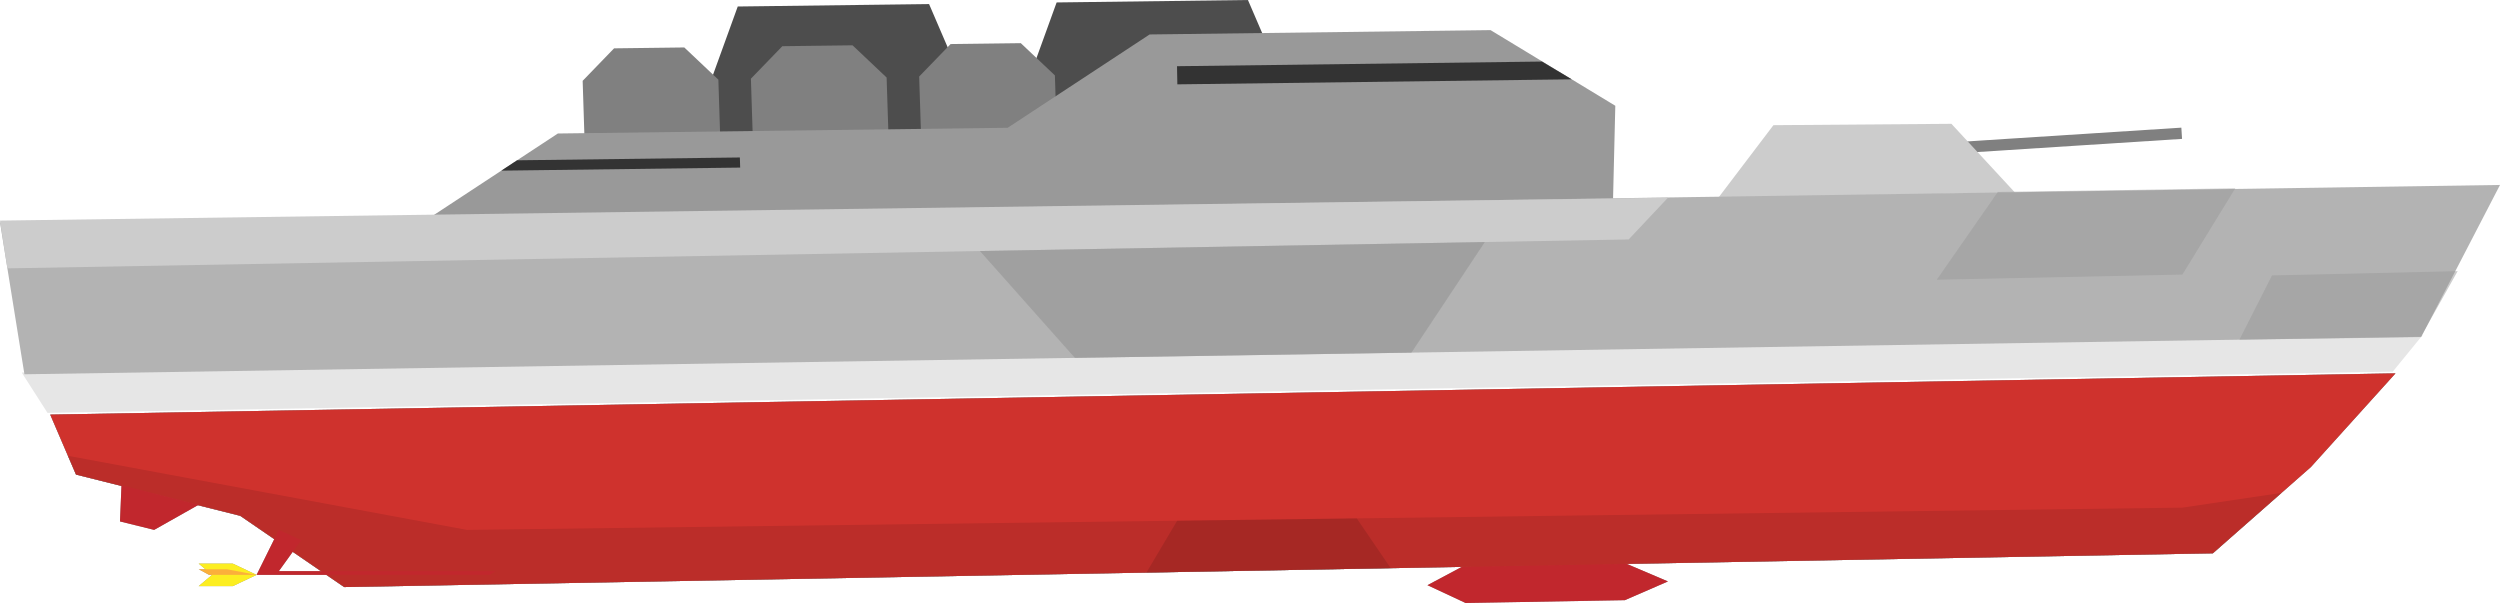
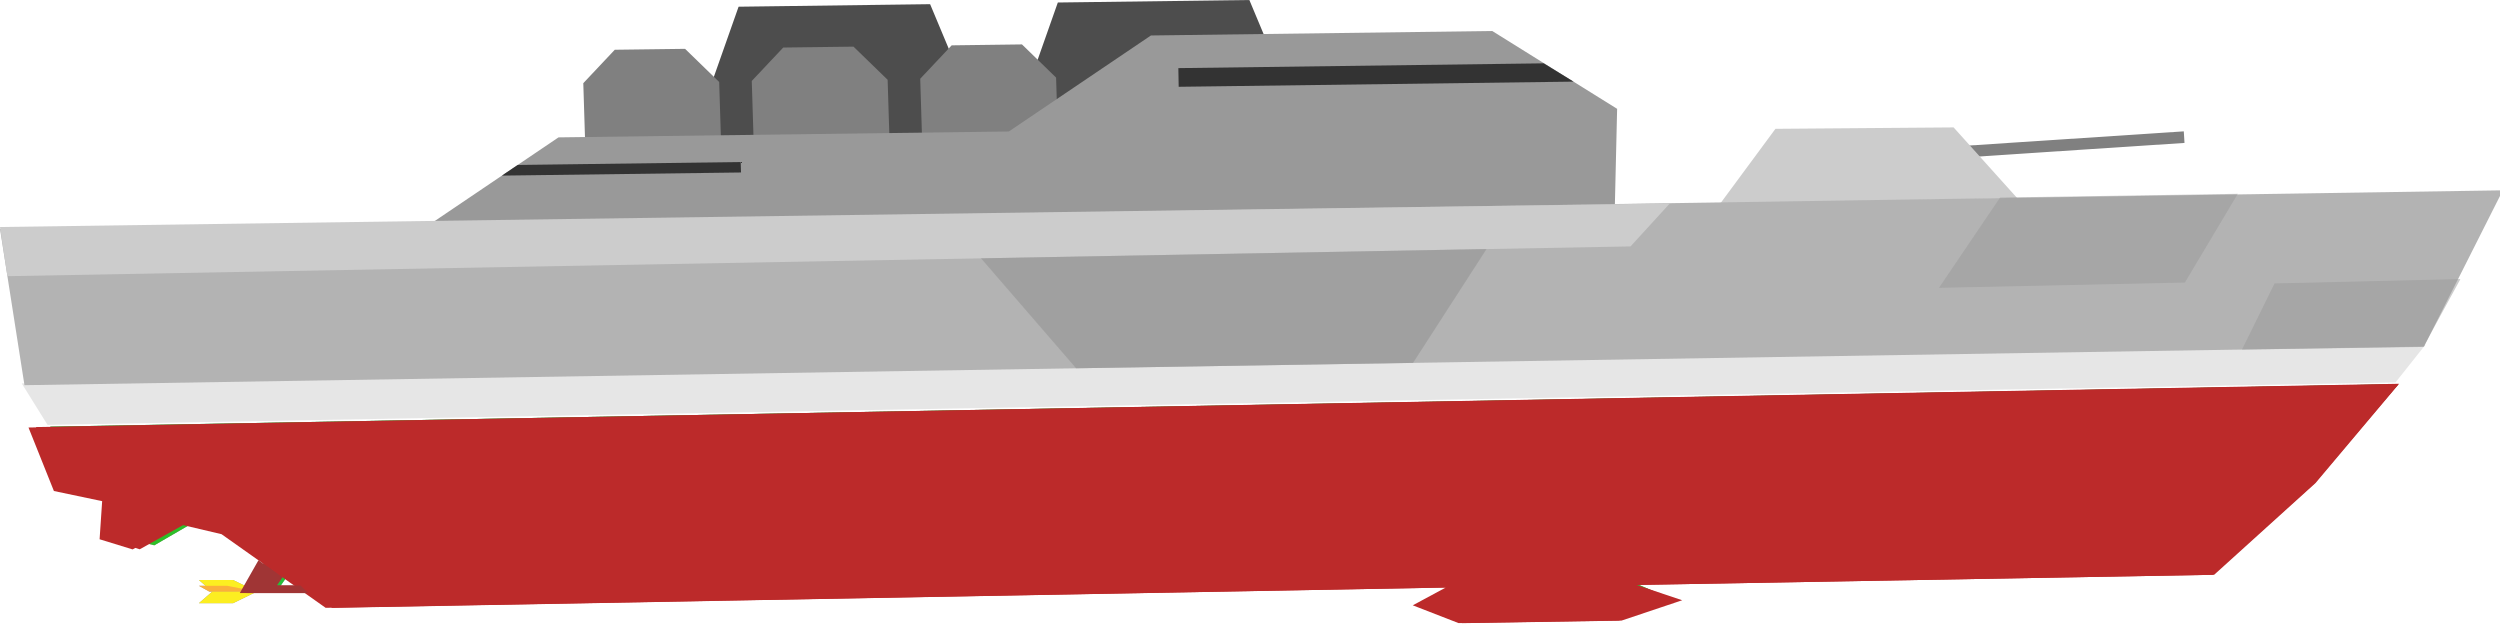
- <svg xmlns="http://www.w3.org/2000/svg" viewBox="0 0 1842 444.29">
+ <svg xmlns="http://www.w3.org/2000/svg" id="Слой_1" data-name="Слой 1" viewBox="0 0 987.97 246.27">
  <defs>
    <style>
-             .cls-1,.cls-14,.cls-15{fill:#999;}.cls-2{fill:#c1272d;}.cls-3{fill:#cf322d;}.cls-4{opacity:0.1;}.cls-5{opacity:0.11;}.cls-6{fill:#fcee21;}.cls-7{fill:#fbb03b;}.cls-8{fill:#e6e6e6;}.cls-9{fill:#4d4d4d;}.cls-10{fill:gray;}.cls-11{fill:#333;}.cls-12{fill:#ccc;}.cls-13{fill:#b3b3b3;}.cls-14{opacity:0.7;}.cls-15{opacity:0.5;}
+             .cls-1{fill:none;}.cls-2{clip-path:url(#clip-path);}.cls-3{fill:#999;}.cls-4{fill:#28bf2c;}.cls-5{fill:#2ece32;}.cls-6{clip-path:url(#clip-path-3);}.cls-7{opacity:0.1;}.cls-8{clip-path:url(#clip-path-4);}.cls-9{opacity:0.11;}.cls-10{clip-path:url(#clip-path-5);}.cls-11{fill:#28bf3a;}.cls-12{fill:#fcee21;}.cls-13{fill:#fbb03b;}.cls-14{fill:#2dbf28;}.cls-15{fill:#e6e6e6;}.cls-16{fill:#4d4d4d;}.cls-17{fill:gray;}.cls-18{fill:#333;}.cls-19{fill:#ccc;}.cls-20{fill:#b3b3b3;}.cls-21{opacity:0.7;}.cls-22{clip-path:url(#clip-path-7);}.cls-23{opacity:0.5;}.cls-24{clip-path:url(#clip-path-8);}.cls-25{clip-path:url(#clip-path-9);}.cls-26{fill:#bc2a2a;}.cls-27{fill:#a03535;}
        </style>
+     <clipPath id="clip-path" transform="translate(-12.24 -133.62)">
+       <rect class="cls-1" x="3" y="-1" width="997.21" height="501.36" />
+     </clipPath>
+     <clipPath id="clip-path-3" transform="translate(-12.24 -133.62)">
+       <rect class="cls-1" x="11.95" y="-1" width="988.26" height="501.36" />
+     </clipPath>
+     <clipPath id="clip-path-4" transform="translate(-12.24 -133.62)">
+       <rect class="cls-1" x="39.12" y="318.98" width="875.78" height="53.38" />
+     </clipPath>
+     <clipPath id="clip-path-5" transform="translate(-12.24 -133.62)">
+       <rect class="cls-1" x="465.8" y="344.42" width="96.66" height="22.05" />
+     </clipPath>
+     <clipPath id="clip-path-7" transform="translate(-12.24 -133.62)">
+       <rect class="cls-1" x="399.91" y="232.03" width="199.8" height="47.13" />
+     </clipPath>
+     <clipPath id="clip-path-8" transform="translate(-12.24 -133.62)">
+       <rect class="cls-1" x="778.49" y="210.2" width="118.11" height="37.17" />
+     </clipPath>
+     <clipPath id="clip-path-9" transform="translate(-12.24 -133.62)">
+       <rect class="cls-1" x="898.23" y="243.88" width="86.35" height="27.88" />
+     </clipPath>
  </defs>
-   <g id="Слой_1" data-name="Слой 1">
-     <polygon class="cls-1" points="1197.18 414.88 1228.96 428.4 1197.18 442.21 1079.85 444.29 1051.74 431.16 1078.02 417.16 1197.18 414.88" />
-     <polygon class="cls-1" points="1765 275.08 1702.62 344.15 1681.03 363.14 1630.42 407.68 253.59 432.55 177.02 380.06 56 349.67 50.05 335.84 37 305.47 1765 275.08" />
-     <path class="cls-1" d="M1827.71,1214.12l-60.79,67.31-21.55,19-50.34,44.3L318.89,1369.54l-76.3-52.31-.15-.1-.18,0-120.54-30.27L116,1273.44l-12.46-29,1724.2-30.32m2.29-1L102,1243.47l13,30.37,6,13.83,121,30.39,76.57,52.49,1376.83-24.87,50.61-44.54,21.59-19,62.38-69.07Z" transform="translate(-65 -938)" />
-     <polygon class="cls-1" points="1681.03 363.14 1630.42 407.68 253.59 432.55 177.02 380.06 56 349.67 50.05 335.84 344 390.44 1608 374.03 1681.03 363.14" />
-     <polygon class="cls-1" points="844.67 421.87 867.35 383.64 999.68 381.93 1024.67 418.62 844.67 421.87" />
-     <polygon class="cls-1" points="205.46 390.42 221.87 398.01 205.46 420.8 365.17 420.8 360.8 423.57 189.05 423.57 205.46 390.42" />
-     <polygon class="cls-1" points="189.05 423.57 171.55 415.28 146.39 415.28 156.24 423.57 189.05 423.57" />
-     <polygon class="cls-1" points="189.05 423.57 171.55 431.85 146.39 431.85 156.24 423.57 189.05 423.57" />
-     <polygon class="cls-1" points="189.05 423.57 167.18 419.42 146.39 419.42 154.05 423.57 189.05 423.57" />
-     <polygon class="cls-1" points="89.51 357.5 146.39 371.89 113.57 390.42 88.41 384.2 89.51 357.5" />
-     <polygon class="cls-2" points="1197.18 414.88 1228.96 428.4 1197.18 442.21 1079.85 444.29 1051.74 431.16 1078.02 417.16 1197.18 414.88" />
-     <polygon class="cls-3" points="1765 275.08 1702.62 344.15 1681.03 363.14 1630.42 407.68 253.59 432.55 177.02 380.06 56 349.67 50.05 335.84 37 305.47 1765 275.08" />
-     <polygon class="cls-4" points="1681.03 363.14 1630.42 407.68 253.59 432.55 177.02 380.06 56 349.67 50.05 335.84 344 390.44 1608 374.03 1681.03 363.14" />
-     <polygon class="cls-5" points="844.67 421.87 867.35 383.64 999.68 381.93 1024.67 418.62 844.67 421.87" />
-     <polygon class="cls-2" points="205.46 390.42 221.87 398.01 205.46 420.8 365.17 420.8 360.8 423.57 189.05 423.57 205.46 390.42" />
-     <polygon class="cls-6" points="189.05 423.57 171.55 415.28 146.39 415.28 156.24 423.57 189.05 423.57" />
-     <polygon class="cls-6" points="189.05 423.57 171.55 431.85 146.39 431.85 156.24 423.57 189.05 423.57" />
-     <polygon class="cls-7" points="189.05 423.57 167.18 419.42 146.39 419.42 154.05 423.57 189.05 423.57" />
-     <polygon class="cls-2" points="89.51 357.5 146.39 371.89 113.57 390.42 88.41 384.2 89.51 357.5" />
+   <g class="cls-2">
+     <g class="cls-2">
+       <polygon class="cls-3" points="564.75 237.99 578.86 230.26 642.84 229 659.9 236.46 642.84 244.09 579.84 245.23 564.75 237.99" />
+       <polygon class="cls-3" points="95.05 209.78 30.07 193 26.88 185.37 19.87 168.61 947.74 151.84 914.24 189.96 902.65 200.44 875.47 225.03 136.17 238.75 95.05 209.78" />
+       <path class="cls-3" d="M32.92,302.76l6.69,16,3.09,7.38,64.73,16.71.09,0,.08.06,41,28.87,738.94-13.72,27-24.45,11.57-10.46L958.75,286Zm74.38,40.63-65-16.77L39.12,319l-7-16.76L960,285.45l-33.5,38.12-11.59,10.49-27.17,24.58L148.41,372.36Z" transform="translate(-12.24 -133.62)" />
+       <polygon class="cls-3" points="95.05 209.78 30.07 193 26.88 185.37 184.72 215.51 863.43 206.45 902.65 200.44 875.47 225.03 136.17 238.75 95.05 209.78" />
+       <polygon class="cls-3" points="465.74 211.76 536.79 210.81 550.21 231.06 453.56 232.86 465.74 211.76" />
+       <polygon class="cls-3" points="101.52 233.79 110.33 215.5 119.14 219.69 110.33 232.27 196.08 232.27 193.73 233.79 101.52 233.79" />
+       <polygon class="cls-3" points="83.89 233.79 78.61 229.22 92.12 229.22 101.51 233.79 83.89 233.79" />
+       <polygon class="cls-3" points="78.61 238.37 83.89 233.79 101.51 233.79 92.12 238.37 78.61 238.37" />
+       <polygon class="cls-3" points="82.72 233.79 78.61 231.5 89.77 231.5 101.52 233.79 82.72 233.79" />
+       <polygon class="cls-3" points="47.48 212.06 48.06 197.33 78.61 205.27 60.98 215.5 47.48 212.06" />
+       <polygon class="cls-4" points="564.75 237.99 578.86 230.26 642.84 229 659.9 236.46 642.84 244.09 579.84 245.23 564.75 237.99" />
+       <polygon class="cls-5" points="95.05 209.78 30.07 193 26.88 185.37 19.87 168.61 947.74 151.84 914.24 189.96 902.65 200.44 875.47 225.03 136.17 238.75 95.05 209.78" />
+       <g class="cls-6">
+         <g class="cls-7">
+           <g class="cls-8">
+             <polygon points="136.17 238.75 95.06 209.78 30.07 193 26.88 185.37 184.72 215.51 863.44 206.45 902.65 200.44 875.47 225.03 136.17 238.75" />
+           </g>
+         </g>
+         <g class="cls-9">
+           <g class="cls-10">
+             <polygon points="453.56 232.86 465.74 211.76 536.73 210.81 536.79 210.81 550.21 231.06 453.61 232.86 453.56 232.86" />
+           </g>
+         </g>
+       </g>
+       <polygon class="cls-11" points="101.52 233.79 110.33 215.5 119.14 219.69 110.33 232.27 196.08 232.27 193.73 233.79 101.52 233.79" />
+       <polygon class="cls-12" points="83.89 233.79 78.61 229.22 92.12 229.22 101.51 233.79 83.89 233.79" />
+       <polygon class="cls-12" points="78.61 238.37 83.89 233.79 101.51 233.79 92.12 238.37 78.61 238.37" />
+       <polygon class="cls-13" points="82.72 233.79 78.61 231.5 89.77 231.5 101.52 233.79 82.72 233.79" />
+       <polygon class="cls-14" points="47.48 212.06 48.06 197.33 78.61 205.27 60.98 215.5 47.48 212.06" />
+       <polygon class="cls-15" points="8.59 151.52 958.48 136.27 946.67 151.14 18.79 167.91 8.59 151.52" />
+       <polygon class="cls-16" points="291.88 2.65 367.57 1.65 391.36 58.5 271.64 60.07 291.88 2.65" />
+       <polygon class="cls-16" points="418.04 0.99 493.73 0 517.52 56.85 397.8 58.42 418.04 0.99" />
+       <polygon class="cls-17" points="230.51 32.87 242.95 19.66 270.73 19.3 284.21 32.4 285.25 65.82 231.56 66.52 230.51 32.87" />
+       <polygon class="cls-17" points="297.09 31.99 309.52 18.79 337.29 18.43 350.78 31.53 351.82 64.94 298.13 65.65 297.09 31.99" />
+       <polygon class="cls-17" points="363.66 31.12 376.09 17.92 403.87 17.55 417.35 30.66 418.39 64.07 364.7 64.78 363.66 31.12" />
+       <polygon class="cls-3" points="220.71 54.29 398.68 51.96 454.83 14.02 589.71 12.25 639.07 43.01 638.12 83.5 168.37 89.66 220.71 54.29" />
+       <polygon class="cls-18" points="465.67 26.92 610.05 25.03 621.82 32.26 465.8 34.3 465.67 26.92" />
+       <polygon class="cls-18" points="204.58 65.19 292.71 64.03 292.84 68.16 198.35 69.4 204.58 65.19" />
+       <polygon class="cls-17" points="752.08 59.23 863.01 51.91 863.29 56.48 752.36 63.8 752.08 59.23" />
+       <polygon class="cls-19" points="701.63 50.91 772.04 50.35 797.23 78.35 679.86 80.39 701.63 50.91" />
+       <polygon class="cls-20" points="0 90.46 987.97 75.23 987.97 77.43 957.94 136.97 9.67 152.22 0 90.46" />
+       <polygon class="cls-19" points="0 89.71 659.9 80.39 644.36 97.38 2.92 109.14 0 89.71" />
+       <g class="cls-6">
+         <g class="cls-21">
+           <g class="cls-22">
+             <polygon class="cls-3" points="425.26 145.54 387.67 102.08 387.67 102.08 587.44 98.42 587.47 98.42 558.43 143.41 425.26 145.54" />
+           </g>
+         </g>
+         <g class="cls-23">
+           <g class="cls-24">
+             <polygon class="cls-3" points="766.25 113.75 790.4 78.06 884.3 76.59 884.36 76.59 863.44 111.66 766.29 113.75 766.25 113.75" />
+           </g>
+         </g>
+         <g class="cls-23">
+           <g class="cls-25">
+             <polygon class="cls-3" points="885.99 138.15 898.88 112.01 972.32 110.27 972.34 110.27 972.34 110.27 957.69 137.1 885.99 138.15" />
+           </g>
+         </g>
+       </g>
+       <polygon class="cls-26" points="14.19 168.77 948.08 151.66 915.05 190.91 875.01 227.14 646.78 231.17 664.79 237.21 640.79 245.26 577.73 246.27 559.72 239.22 572.73 232.17 131.3 240.23 90.27 211.04 73.25 207.01 55.23 217.07 42.22 213.05 43.22 197.96 24.2 193.93 14.19 168.77" />
+       <polygon class="cls-27" points="104.81 221.38 97.46 234.38 124.38 234.38 121.39 231.38 109.43 231.38 112.53 226.88 104.81 221.38" />
+     </g>
  </g>
-   <g id="Слой_2" data-name="Слой 2">
-     <polygon class="cls-8" points="1763 273.82 1785 246.88 16 274.51 35 304.21 1763 273.82" />
-   </g>
-   <g id="Слой_4" data-name="Слой 4">
-     <polygon class="cls-9" points="684.54 3 543.57 4.79 505.89 108.83 728.84 105.99 684.54 3" />
-     <polygon class="cls-9" points="919.49 0 778.52 1.8 740.84 105.84 963.79 103 919.49 0" />
-     <polygon class="cls-10" points="431.25 120.52 429.3 59.55 452.45 35.62 504.18 34.96 529.29 58.7 531.23 119.25 431.25 120.52" />
-     <polygon class="cls-10" points="555.22 118.94 553.27 57.97 576.42 34.04 628.15 33.38 653.26 57.12 655.2 117.66 555.22 118.94" />
-     <polygon class="cls-10" points="679.2 117.36 677.25 56.38 700.4 32.46 752.13 31.8 777.24 55.54 779.17 116.08 679.2 117.36" />
-     <polygon class="cls-1" points="1188.38 151.28 313.56 162.43 411.03 98.36 742.47 94.14 847.04 25.39 1098.24 22.19 1190.16 77.93 1188.38 151.28" />
-     <polygon class="cls-11" points="1158.04 58.45 867.47 62.15 867.23 48.78 1136.11 45.35 1158.04 58.45" />
-     <polygon class="cls-11" points="380.99 118.11 545.13 116.02 545.36 123.48 369.4 125.73 380.99 118.11" />
-   </g>
-   <g id="Слой_3" data-name="Слой 3">
-     <polygon class="cls-10" points="1607.73 102.33 1401.13 115.6 1400.62 107.32 1607.22 94.05 1607.73 102.33" />
-     <polygon class="cls-12" points="1437.8 91.22 1306.66 92.23 1266.11 145.65 1484.7 141.94 1437.8 91.22" />
-     <polygon class="cls-13" points="1784 248.15 1842 136.27 0 163.89 18 275.77 1784 248.15" />
-     <polygon class="cls-12" points="1228.96 145.65 1200 176.42 5.44 197.73 0 162.53 1228.96 145.65" />
-     <polygon class="cls-14" points="721.96 184.95 791.98 263.69 1039.98 259.81 1094.06 178.31 721.96 184.95" />
-     <polygon class="cls-15" points="1471.99 141.43 1427 206.09 1608 202.3 1646.96 138.75 1471.99 141.43" />
-     <polygon class="cls-15" points="1650 250.28 1674 202.93 1810.81 199.78 1783.54 248.39 1650 250.28" />
-   </g>
+   <polygon class="cls-26" points="11.26 168.95 947.76 151.88 914.63 191.03 874.49 227.16 645.61 231.18 663.67 237.2 639.61 245.23 576.37 246.23 558.31 239.21 571.36 232.18 128.7 240.21 87.54 211.1 70.48 207.08 52.41 217.12 39.36 213.11 40.37 198.05 21.3 194.04 11.26 168.95" />
+   <polygon class="cls-27" points="102.13 221.42 94.76 234.38 121.76 234.38 118.76 231.38 106.76 231.38 109.87 226.9 102.13 221.42" />
</svg>
